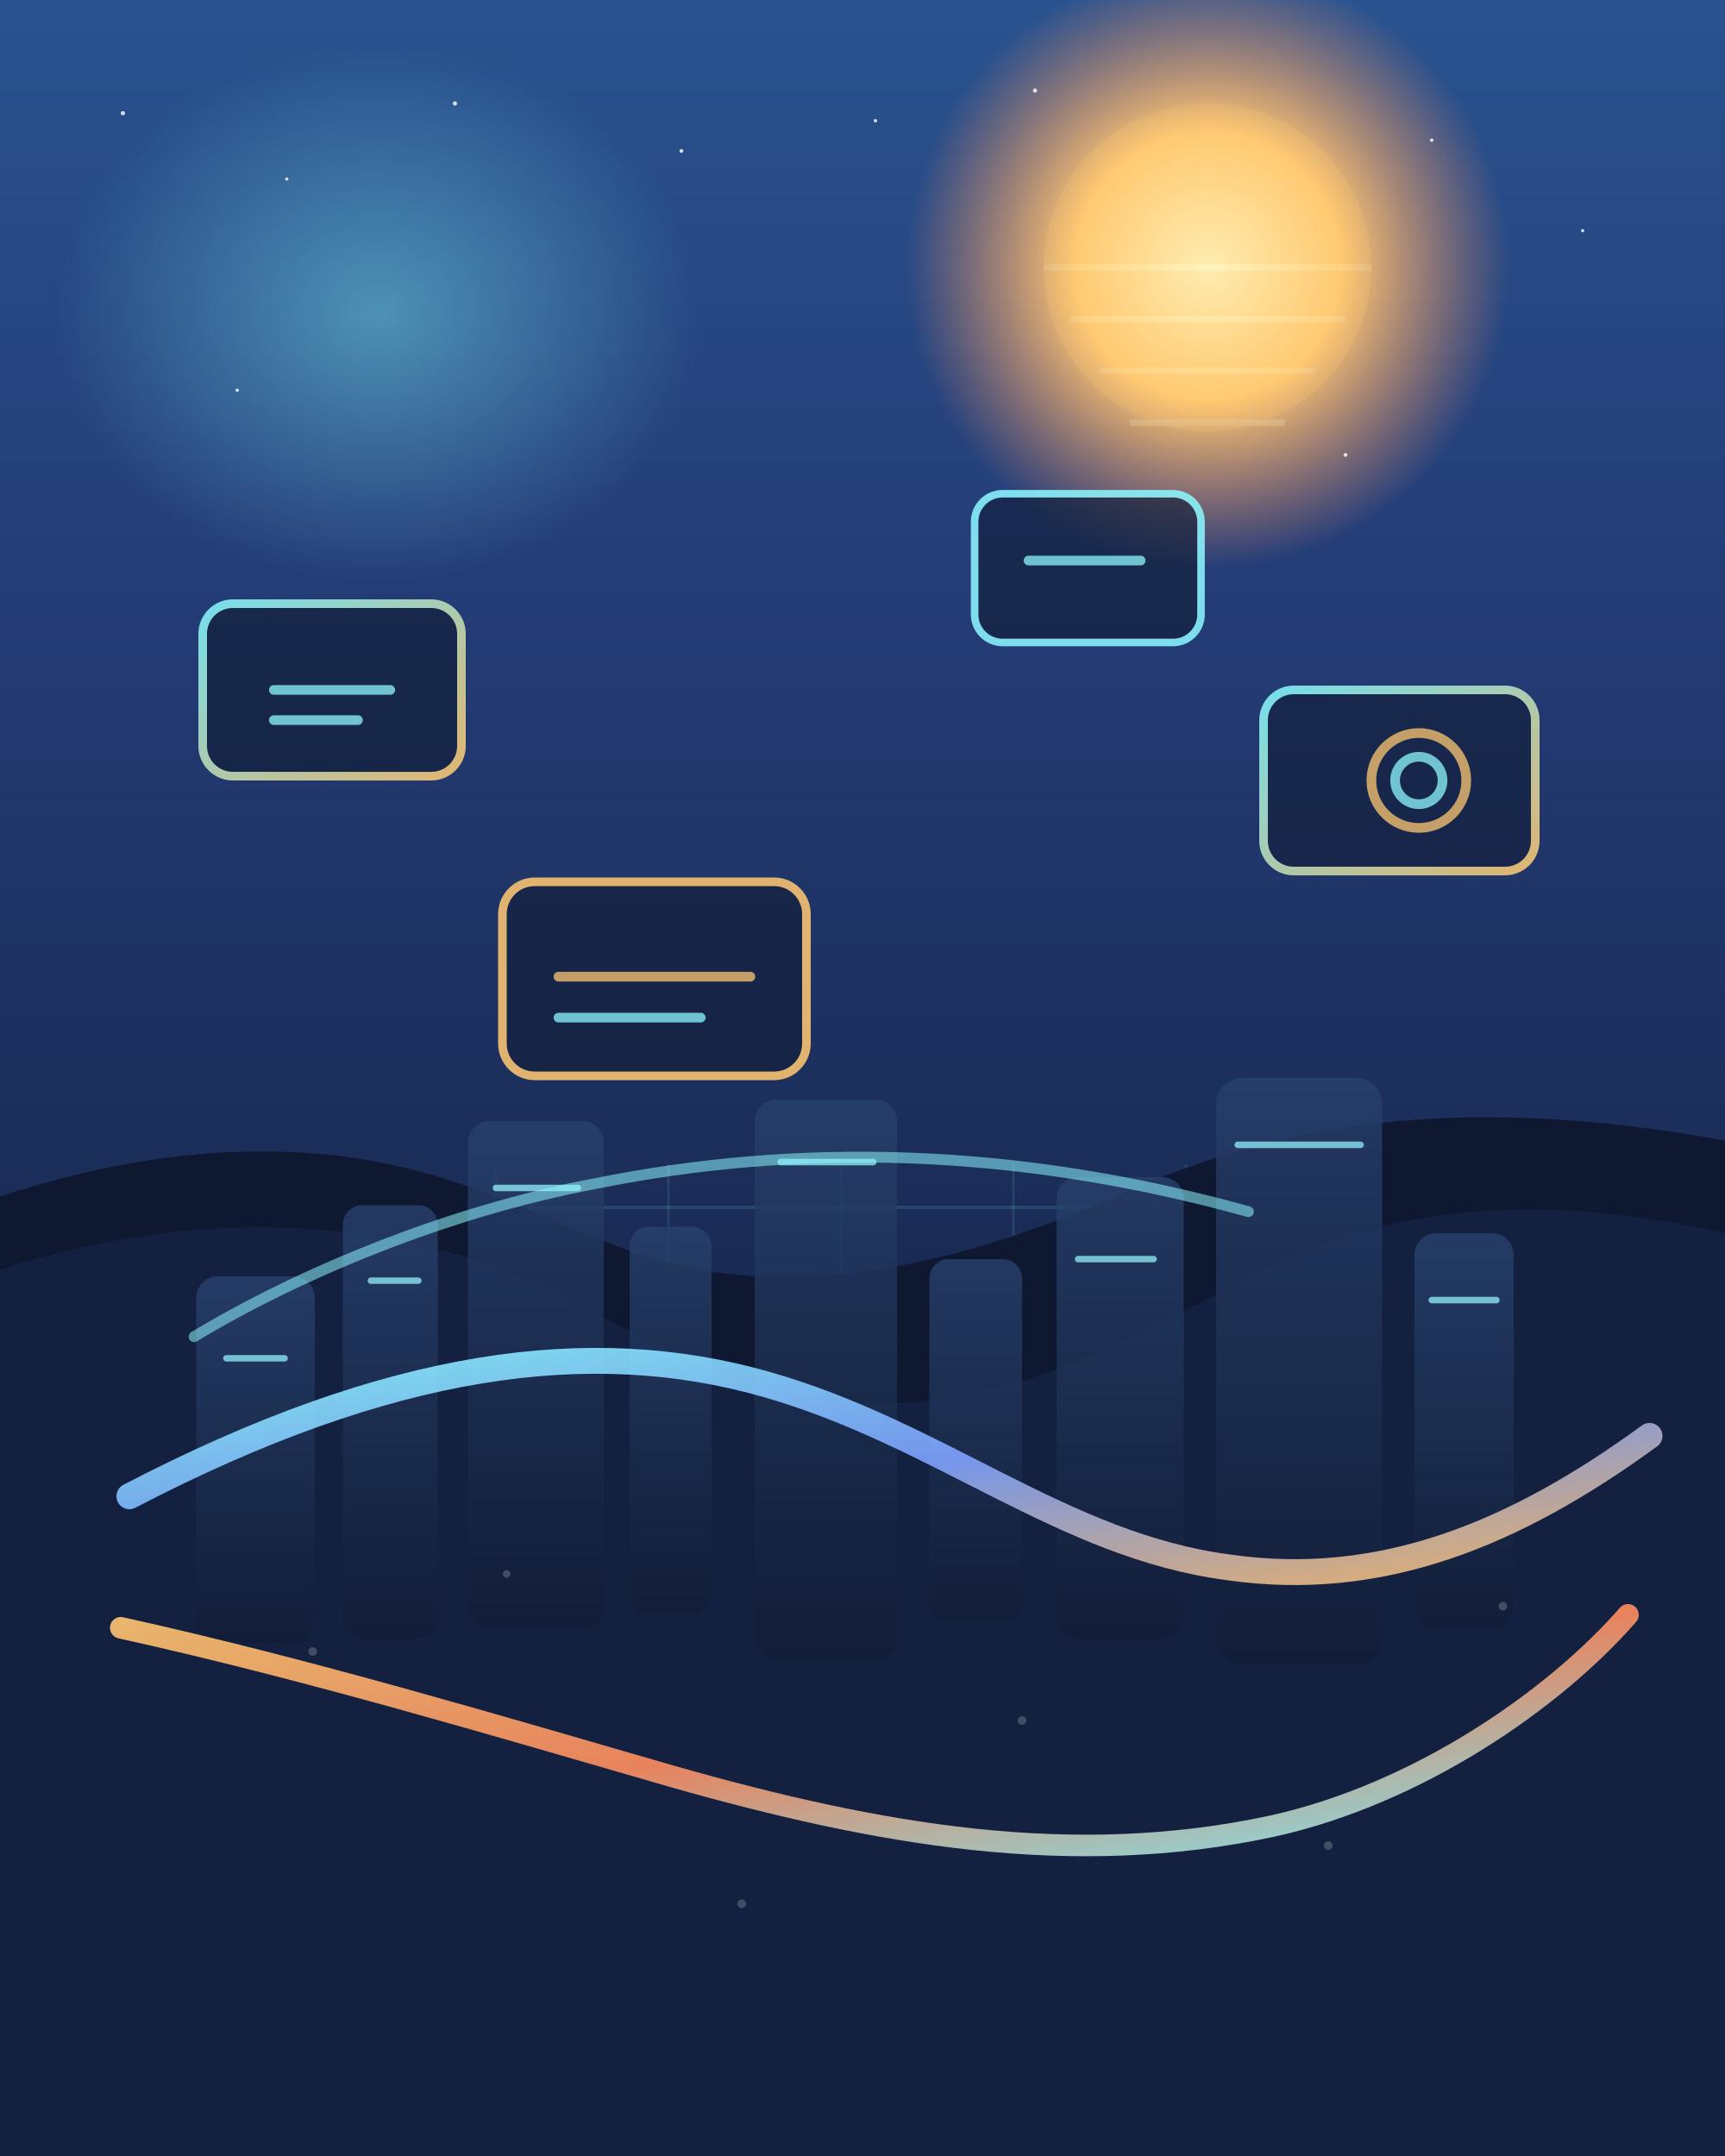
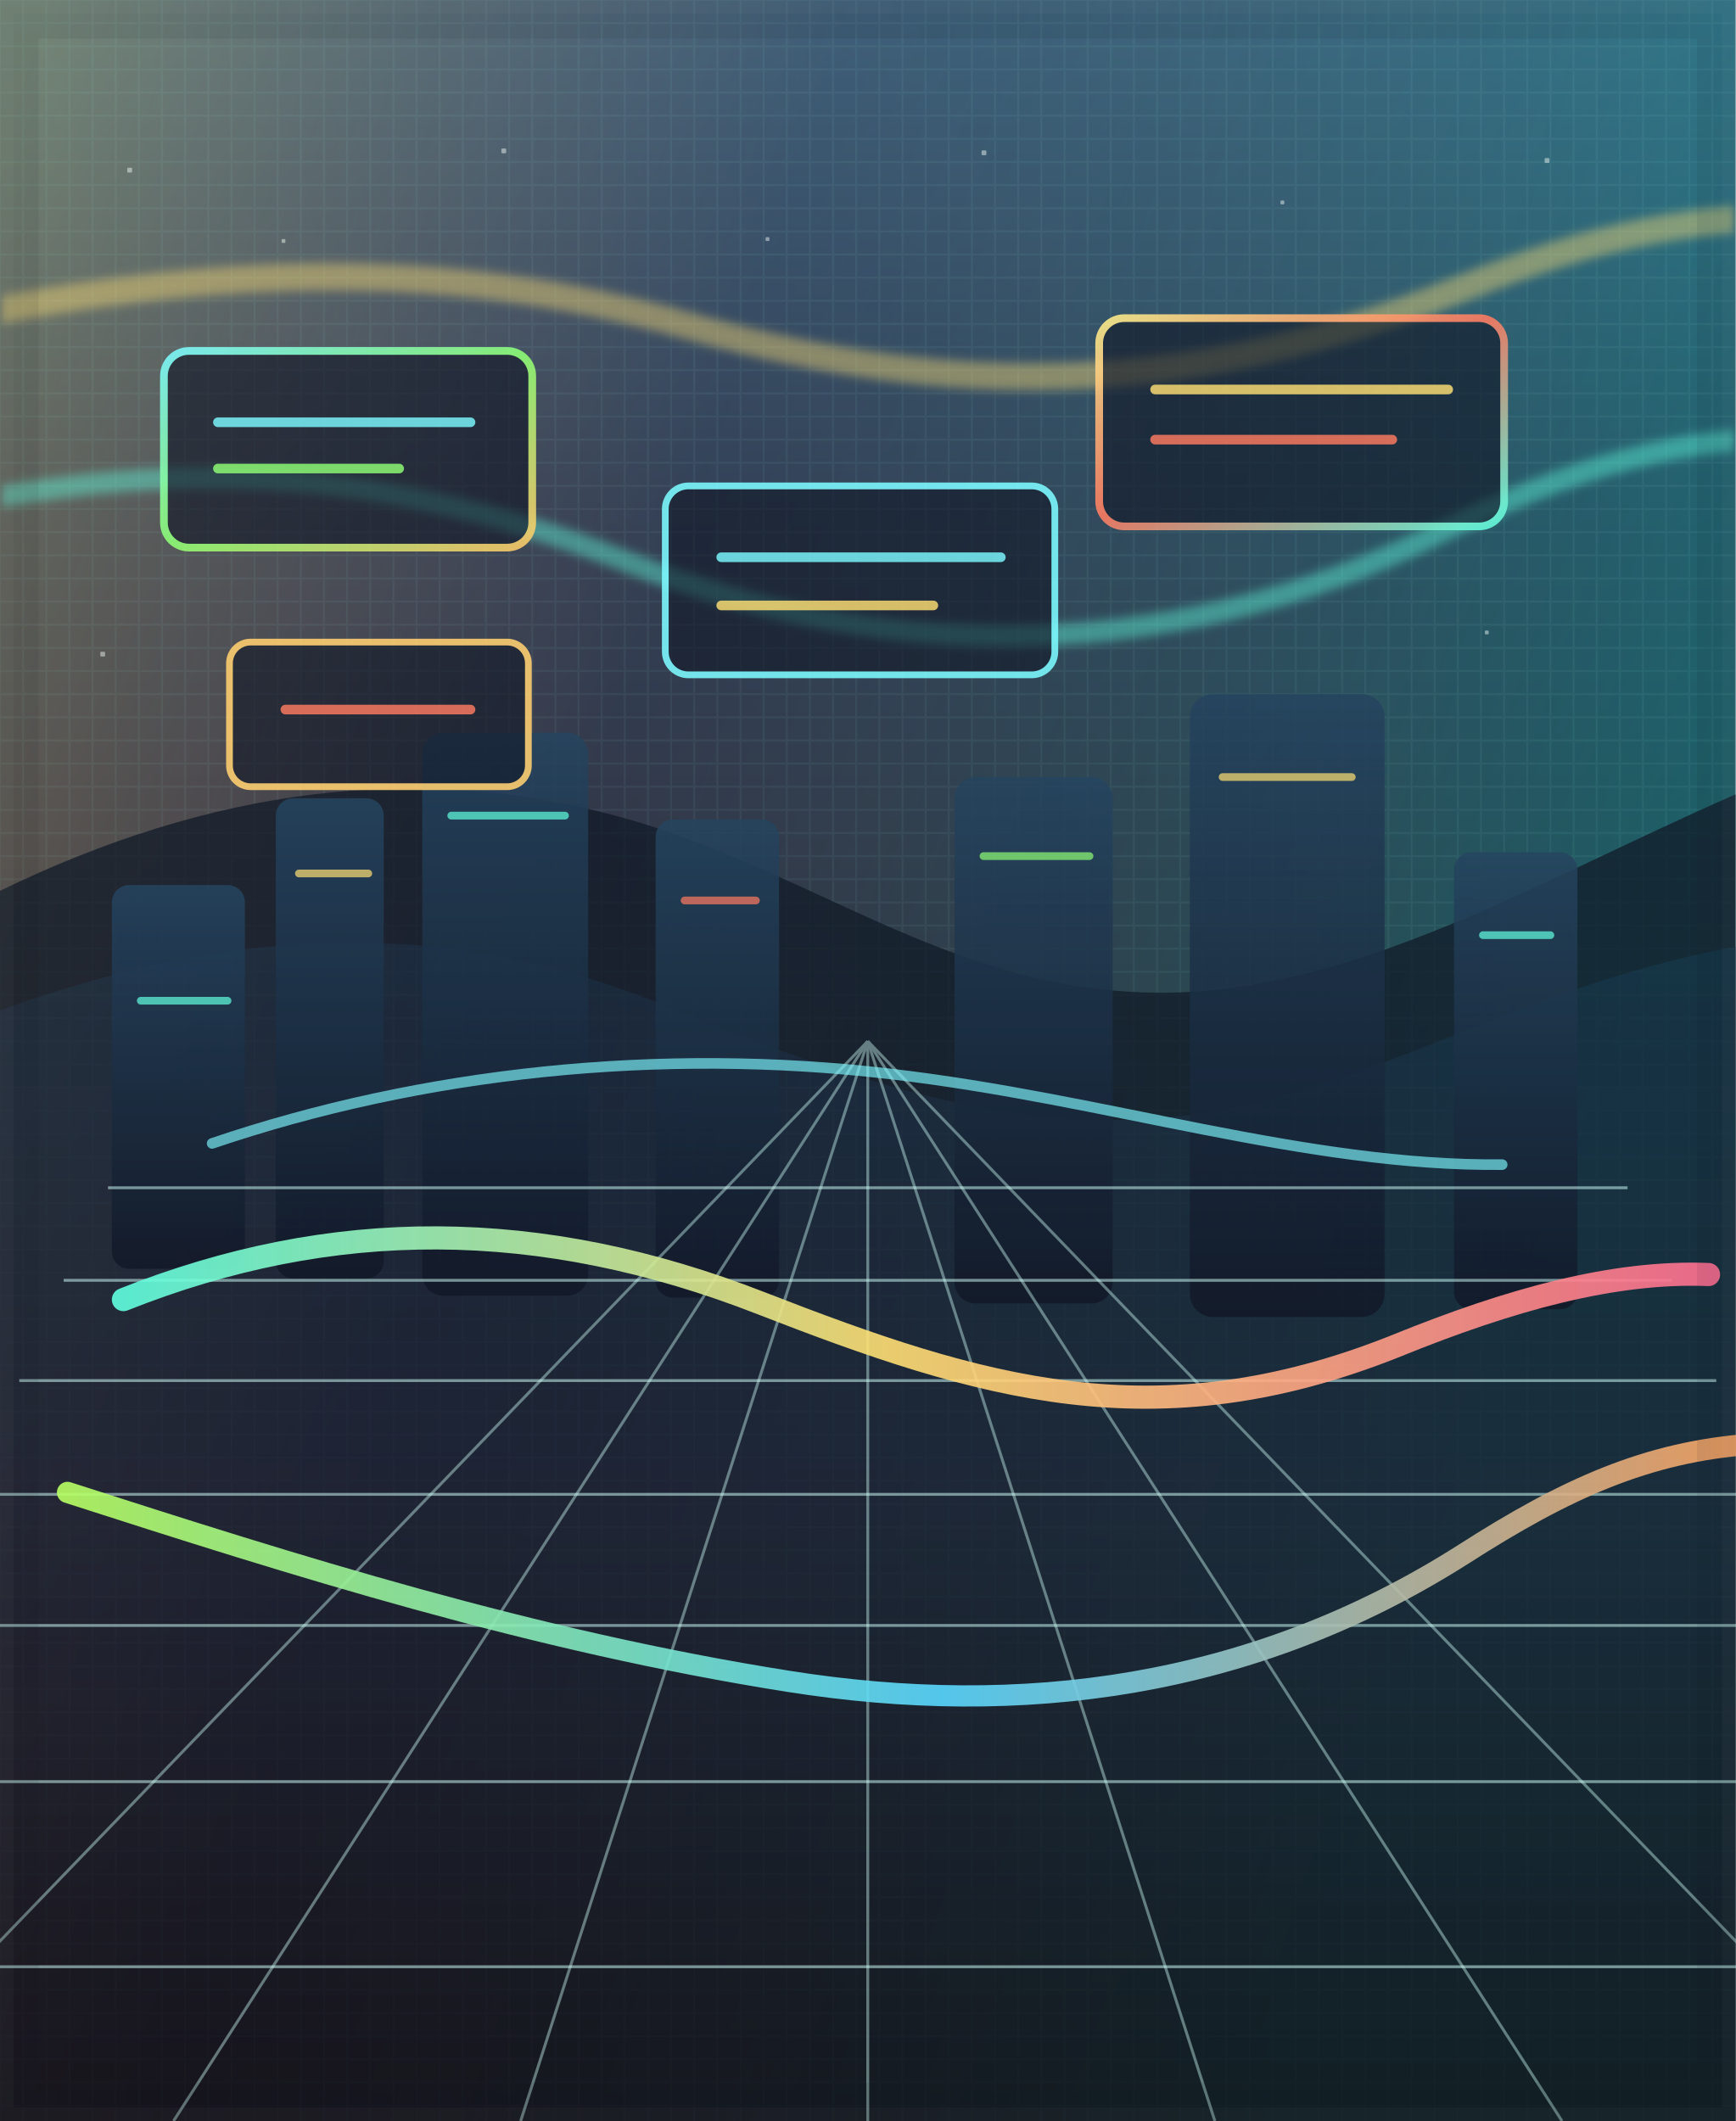
- <svg xmlns="http://www.w3.org/2000/svg" viewBox="0 0 1600 2000" role="img" aria-labelledby="title desc">
+ <svg xmlns="http://www.w3.org/2000/svg" viewBox="0 0 1800 2200" role="img" aria-labelledby="title desc">
  <defs>
-     <linearGradient id="sky" x1="800" y1="0" x2="800" y2="2000" gradientUnits="userSpaceOnUse">
-       <stop stop-color="#29538f" />
-       <stop offset=".28" stop-color="#243c76" />
-       <stop offset=".68" stop-color="#16264a" />
-       <stop offset="1" stop-color="#0d1630" />
+     <linearGradient id="sky" x1="900" y1="0" x2="900" y2="2200" gradientUnits="userSpaceOnUse">
+       <stop stop-color="#245d7d" />
+       <stop offset=".24" stop-color="#173a55" />
+       <stop offset=".58" stop-color="#142333" />
+       <stop offset="1" stop-color="#11131d" />
    </linearGradient>
-     <radialGradient id="sunGlow" cx="0" cy="0" r="1" gradientUnits="userSpaceOnUse" gradientTransform="translate(1120 248) rotate(90) scale(280 280)">
-       <stop stop-color="#fff5bf" />
-       <stop offset=".44" stop-color="#ffca72" />
-       <stop offset="1" stop-color="#ff8e61" stop-opacity="0" />
-     </radialGradient>
-     <radialGradient id="cyanGlow" cx="0" cy="0" r="1" gradientUnits="userSpaceOnUse" gradientTransform="translate(350 290) rotate(90) scale(250 300)">
-       <stop stop-color="#84f9ff" stop-opacity=".42" />
-       <stop offset="1" stop-color="#84f9ff" stop-opacity="0" />
-     </radialGradient>
-     <linearGradient id="trackA" x1="0" y1="0" x2="1" y2="1">
-       <stop stop-color="#8bf8ff" />
-       <stop offset=".5" stop-color="#7ea2ff" />
-       <stop offset="1" stop-color="#ffc06f" />
+     <linearGradient id="warmWash" x1="0" y1="160" x2="1800" y2="760" gradientUnits="userSpaceOnUse">
+       <stop stop-color="#ffcf70" stop-opacity=".36" />
+       <stop offset=".42" stop-color="#ff725f" stop-opacity=".12" />
+       <stop offset="1" stop-color="#35f2ce" stop-opacity=".24" />
    </linearGradient>
-     <linearGradient id="trackB" x1="0" y1="0" x2="1" y2="1">
-       <stop stop-color="#ffc772" />
-       <stop offset=".5" stop-color="#ff8e61" />
-       <stop offset="1" stop-color="#8bf8ff" />
+     <linearGradient id="floor" x1="900" y1="980" x2="900" y2="2200" gradientUnits="userSpaceOnUse">
+       <stop stop-color="#12263a" />
+       <stop offset=".48" stop-color="#182133" />
+       <stop offset="1" stop-color="#0e1018" />
    </linearGradient>
-     <linearGradient id="tower" x1="0" y1="0" x2="0" y2="1">
-       <stop stop-color="#27416c" />
-       <stop offset="1" stop-color="#111c36" />
+     <linearGradient id="laneA" x1="0" y1="0" x2="1" y2="0">
+       <stop stop-color="#61ffe0" />
+       <stop offset=".48" stop-color="#ffdf74" />
+       <stop offset="1" stop-color="#ff6f91" />
    </linearGradient>
-     <linearGradient id="portal" x1="0" y1="0" x2="1" y2="1">
-       <stop stop-color="#84f9ff" />
-       <stop offset="1" stop-color="#ffca72" />
+     <linearGradient id="laneB" x1="0" y1="0" x2="1" y2="0">
+       <stop stop-color="#b8ff64" />
+       <stop offset=".52" stop-color="#59d7ff" />
+       <stop offset="1" stop-color="#ffa35f" />
    </linearGradient>
+     <linearGradient id="cabinet" x1="0" y1="0" x2="0" y2="1">
+       <stop stop-color="#25445f" />
+       <stop offset="1" stop-color="#111827" />
+     </linearGradient>
+     <linearGradient id="signHot" x1="0" y1="0" x2="1" y2="1">
+       <stop stop-color="#fff08c" />
+       <stop offset=".48" stop-color="#ff7b61" />
+       <stop offset="1" stop-color="#61ffe0" />
+     </linearGradient>
+     <linearGradient id="signCool" x1="0" y1="0" x2="1" y2="1">
+       <stop stop-color="#7df9ff" />
+       <stop offset=".5" stop-color="#8fff75" />
+       <stop offset="1" stop-color="#ffca6a" />
+     </linearGradient>
+     <pattern id="dotGrid" width="48" height="48" patternUnits="userSpaceOnUse">
+       <path d="M0 0H48V48H0Z" fill="none" />
+       <path d="M0 0H48M0 24H48M0 48H48M0 0V48M24 0V48M48 0V48" stroke="#a7fff4" stroke-opacity=".08" stroke-width="2" />
+     </pattern>
+     <filter id="soft" x="-20%" y="-20%" width="140%" height="140%">
+       <feGaussianBlur stdDeviation="5" />
+     </filter>
  </defs>
-   <rect width="1600" height="2000" fill="url(#sky)" />
-   <rect width="1600" height="2000" fill="url(#sunGlow)" />
-   <rect width="1600" height="2000" fill="url(#cyanGlow)" />
-   <g opacity=".8" fill="#fff">
-     <circle cx="114" cy="105" r="2" />
-     <circle cx="266" cy="166" r="1.5" />
-     <circle cx="422" cy="96" r="2" />
-     <circle cx="632" cy="140" r="1.8" />
-     <circle cx="812" cy="112" r="1.6" />
-     <circle cx="960" cy="84" r="1.9" />
-     <circle cx="1328" cy="130" r="1.6" />
-     <circle cx="1468" cy="214" r="1.5" />
-     <circle cx="220" cy="362" r="1.6" />
-     <circle cx="1248" cy="422" r="1.8" />
+   <rect width="1800" height="2200" fill="url(#sky)" />
+   <rect width="1800" height="2200" fill="url(#warmWash)" />
+   <rect width="1800" height="2200" fill="url(#dotGrid)" opacity=".7" />
+   <g opacity=".42">
+     <path d="M-180 360C190 270 448 264 714 338C1000 418 1244 408 1514 300C1656 244 1764 218 1940 226" fill="none" stroke="#ffdf74" stroke-width="28" stroke-linecap="round" filter="url(#soft)" />
+     <path d="M-120 540C168 470 394 482 654 584C940 696 1232 682 1494 552C1644 478 1768 444 1928 456" fill="none" stroke="#61ffe0" stroke-width="22" stroke-linecap="round" filter="url(#soft)" />
  </g>
-   <g opacity=".14" stroke="#9cecff" stroke-width="3">
-     <path d="M0 1120H1600" />
-     <path d="M0 1195H1600" />
-     <path d="M0 1270H1600" />
-     <path d="M0 1345H1600" />
-     <path d="M0 1420H1600" />
-     <path d="M0 1495H1600" />
-     <path d="M0 1570H1600" />
-     <path d="M0 1645H1600" />
-   </g>
-   <g opacity=".12" stroke="#9cecff" stroke-width="2">
-     <path d="M140 1080V2000" />
-     <path d="M300 1080V2000" />
-     <path d="M460 1080V2000" />
-     <path d="M620 1080V2000" />
-     <path d="M780 1080V2000" />
-     <path d="M940 1080V2000" />
-     <path d="M1100 1080V2000" />
-     <path d="M1260 1080V2000" />
-     <path d="M1420 1080V2000" />
-   </g>
-   <g opacity=".2">
-     <circle cx="1120" cy="248" r="152" fill="#ffca72" />
-     <path d="M968 248H1272" stroke="#fff3c4" stroke-width="6" />
-     <path d="M992 296H1248" stroke="#fff3c4" stroke-width="6" />
-     <path d="M1020 344H1220" stroke="#fff3c4" stroke-width="6" />
-     <path d="M1048 392H1192" stroke="#fff3c4" stroke-width="6" />
-   </g>
-   <g transform="translate(0 830)">
-     <path d="M0 280C146 232 278 226 394 258C490 284 566 336 664 350C782 368 916 332 1034 280C1182 214 1346 182 1600 228V1170H0Z" fill="#0f1831" />
-     <path d="M0 348C148 300 294 296 424 334C548 370 626 446 746 466C894 492 1018 430 1136 366C1260 298 1396 268 1600 314V1170H0Z" fill="#142040" />
-   </g>
-   <g opacity=".82">
-     <rect x="182" y="1184" width="110" height="340" rx="20" fill="url(#tower)" />
-     <rect x="318" y="1118" width="88" height="402" rx="18" fill="url(#tower)" />
-     <rect x="434" y="1040" width="126" height="470" rx="20" fill="url(#tower)" />
-     <rect x="584" y="1138" width="76" height="360" rx="18" fill="url(#tower)" />
-     <rect x="700" y="1020" width="132" height="520" rx="20" fill="url(#tower)" />
-     <rect x="862" y="1168" width="86" height="336" rx="18" fill="url(#tower)" />
-     <rect x="980" y="1092" width="118" height="428" rx="20" fill="url(#tower)" />
-     <rect x="1128" y="1000" width="154" height="544" rx="24" fill="url(#tower)" />
-     <rect x="1312" y="1144" width="92" height="366" rx="20" fill="url(#tower)" />
-   </g>
-   <g opacity=".72" stroke="#96f6ff" stroke-width="6" stroke-linecap="round">
-     <path d="M210 1260H264" />
-     <path d="M344 1188H388" />
-     <path d="M460 1102H536" />
-     <path d="M724 1078H810" />
-     <path d="M1148 1062H1262" />
-     <path d="M1000 1168H1070" />
-     <path d="M1328 1206H1388" />
-   </g>
-   <g opacity=".9">
-     <path d="M120 1388C362 1262 548 1238 710 1284C872 1330 986 1434 1140 1454C1280 1474 1404 1424 1530 1332" fill="none" stroke="url(#trackA)" stroke-width="24" stroke-linecap="round" />
-     <path d="M112 1510C284 1548 458 1600 624 1648C814 1702 994 1734 1180 1694C1316 1664 1442 1576 1510 1498" fill="none" stroke="url(#trackB)" stroke-width="20" stroke-linecap="round" />
-     <path d="M180 1240C276 1182 414 1124 552 1098C740 1060 942 1064 1158 1124" fill="none" stroke="#8cf7ff" stroke-width="10" stroke-linecap="round" opacity=".6" />
+   <g opacity=".74">
+     <path d="M0 924C218 818 430 790 638 846C826 896 968 1014 1162 1028C1380 1046 1584 918 1800 824V2200H0Z" fill="#101927" />
+     <path d="M0 1048C254 956 472 954 692 1044C904 1130 1102 1198 1318 1140C1478 1098 1606 1018 1800 982V2200H0Z" fill="url(#floor)" />
  </g>
  <g opacity=".86">
-     <rect x="188" y="560" width="240" height="160" rx="28" fill="rgba(18,30,54,0.76)" stroke="url(#portal)" stroke-width="8" />
-     <rect x="1172" y="640" width="252" height="168" rx="28" fill="rgba(18,30,54,0.72)" stroke="url(#portal)" stroke-width="8" />
-     <rect x="904" y="458" width="210" height="138" rx="26" fill="rgba(18,30,54,0.74)" stroke="#8cf7ff" stroke-width="7" />
-     <rect x="466" y="818" width="282" height="180" rx="30" fill="rgba(18,30,54,0.72)" stroke="#ffc772" stroke-width="8" />
+     <rect x="116" y="918" width="138" height="398" rx="18" fill="url(#cabinet)" />
+     <rect x="286" y="828" width="112" height="498" rx="18" fill="url(#cabinet)" />
+     <rect x="438" y="760" width="172" height="584" rx="22" fill="url(#cabinet)" />
+     <rect x="680" y="850" width="128" height="496" rx="18" fill="url(#cabinet)" />
+     <rect x="990" y="806" width="164" height="546" rx="22" fill="url(#cabinet)" />
+     <rect x="1234" y="720" width="202" height="646" rx="24" fill="url(#cabinet)" />
+     <rect x="1508" y="884" width="128" height="474" rx="18" fill="url(#cabinet)" />
  </g>
-   <g opacity=".75">
-     <path d="M254 640H362" stroke="#8cf7ff" stroke-width="9" stroke-linecap="round" />
-     <path d="M254 668H332" stroke="#8cf7ff" stroke-width="9" stroke-linecap="round" />
-     <circle cx="1316" cy="724" r="44" fill="none" stroke="#ffc772" stroke-width="9" />
-     <circle cx="1316" cy="724" r="22" fill="none" stroke="#8cf7ff" stroke-width="9" />
-     <path d="M954 520H1058" stroke="#8cf7ff" stroke-width="9" stroke-linecap="round" />
-     <path d="M518 906H696" stroke="#ffc772" stroke-width="9" stroke-linecap="round" />
-     <path d="M518 944H650" stroke="#8cf7ff" stroke-width="9" stroke-linecap="round" />
+   <g opacity=".88">
+     <rect x="170" y="364" width="382" height="204" rx="26" fill="#111827" fill-opacity=".72" stroke="url(#signCool)" stroke-width="8" />
+     <rect x="1140" y="330" width="420" height="216" rx="26" fill="#111827" fill-opacity=".72" stroke="url(#signHot)" stroke-width="8" />
+     <rect x="690" y="504" width="404" height="196" rx="24" fill="#111827" fill-opacity=".68" stroke="#7df9ff" stroke-width="7" />
+     <rect x="238" y="666" width="310" height="150" rx="22" fill="#111827" fill-opacity=".68" stroke="#ffcf70" stroke-width="7" />
  </g>
-   <g opacity=".2" fill="#fff">
-     <circle cx="290" cy="1532" r="4" />
-     <circle cx="470" cy="1460" r="3.5" />
-     <circle cx="688" cy="1766" r="4" />
-     <circle cx="948" cy="1596" r="4" />
-     <circle cx="1232" cy="1712" r="4" />
-     <circle cx="1394" cy="1490" r="4" />
+   <g opacity=".82" stroke-linecap="round" fill="none">
+     <path d="M226 438H488" stroke="#7df9ff" stroke-width="10" />
+     <path d="M226 486H414" stroke="#8fff75" stroke-width="10" />
+     <path d="M1198 404H1502" stroke="#ffdf74" stroke-width="10" />
+     <path d="M1198 456H1444" stroke="#ff7b61" stroke-width="10" />
+     <path d="M748 578H1038" stroke="#7df9ff" stroke-width="10" />
+     <path d="M748 628H968" stroke="#ffdf74" stroke-width="10" />
+     <path d="M296 736H488" stroke="#ff7b61" stroke-width="10" />
+   </g>
+   <g opacity=".52" stroke="#cffff9" stroke-width="3">
+     <path d="M112 1232H1688" />
+     <path d="M66 1328H1734" />
+     <path d="M20 1432H1780" />
+     <path d="M-40 1550H1840" />
+     <path d="M-108 1686H1908" />
+     <path d="M-184 1848H1984" />
+     <path d="M-260 2040H2060" />
+   </g>
+   <g opacity=".42" stroke="#cffff9" stroke-width="3">
+     <path d="M900 1080L-180 2200" />
+     <path d="M900 1080L180 2200" />
+     <path d="M900 1080L540 2200" />
+     <path d="M900 1080L900 2200" />
+     <path d="M900 1080L1260 2200" />
+     <path d="M900 1080L1620 2200" />
+     <path d="M900 1080L1980 2200" />
+   </g>
+   <g opacity=".9" fill="none" stroke-linecap="round">
+     <path d="M128 1348C344 1262 560 1262 790 1352C1016 1440 1198 1496 1448 1396C1566 1348 1674 1318 1772 1322" stroke="url(#laneA)" stroke-width="24" />
+     <path d="M70 1548C306 1624 552 1702 818 1744C1058 1782 1298 1752 1518 1612C1624 1544 1708 1506 1816 1498" stroke="url(#laneB)" stroke-width="22" />
+     <path d="M220 1186C438 1112 684 1086 924 1114C1148 1140 1354 1210 1558 1208" stroke="#7df9ff" stroke-opacity=".72" stroke-width="11" />
+   </g>
+   <g opacity=".7">
+     <path d="M146 1038H236" stroke="#61ffe0" stroke-width="8" stroke-linecap="round" />
+     <path d="M310 906H382" stroke="#ffdf74" stroke-width="8" stroke-linecap="round" />
+     <path d="M468 846H586" stroke="#61ffe0" stroke-width="8" stroke-linecap="round" />
+     <path d="M710 934H784" stroke="#ff7b61" stroke-width="8" stroke-linecap="round" />
+     <path d="M1020 888H1130" stroke="#8fff75" stroke-width="8" stroke-linecap="round" />
+     <path d="M1268 806H1402" stroke="#ffdf74" stroke-width="8" stroke-linecap="round" />
+     <path d="M1538 970H1608" stroke="#61ffe0" stroke-width="8" stroke-linecap="round" />
+   </g>
+   <g opacity=".46" fill="#f6fff9">
+     <rect x="132" y="174" width="5" height="5" rx="1" />
+     <rect x="292" y="248" width="4" height="4" rx="1" />
+     <rect x="520" y="154" width="5" height="5" rx="1" />
+     <rect x="794" y="246" width="4" height="4" rx="1" />
+     <rect x="1018" y="156" width="5" height="5" rx="1" />
+     <rect x="1328" y="208" width="4" height="4" rx="1" />
+     <rect x="1602" y="164" width="5" height="5" rx="1" />
+     <rect x="1540" y="654" width="4" height="4" rx="1" />
+     <rect x="104" y="676" width="5" height="5" rx="1" />
+   </g>
+   <g opacity=".32">
+     <path d="M0 0H1800V2200H0Z" fill="none" stroke="#ffffff" stroke-opacity=".12" stroke-width="28" />
+     <path d="M0 0H1800V2200H0Z" fill="none" stroke="#0a0f18" stroke-opacity=".24" stroke-width="80" />
  </g>
</svg>
